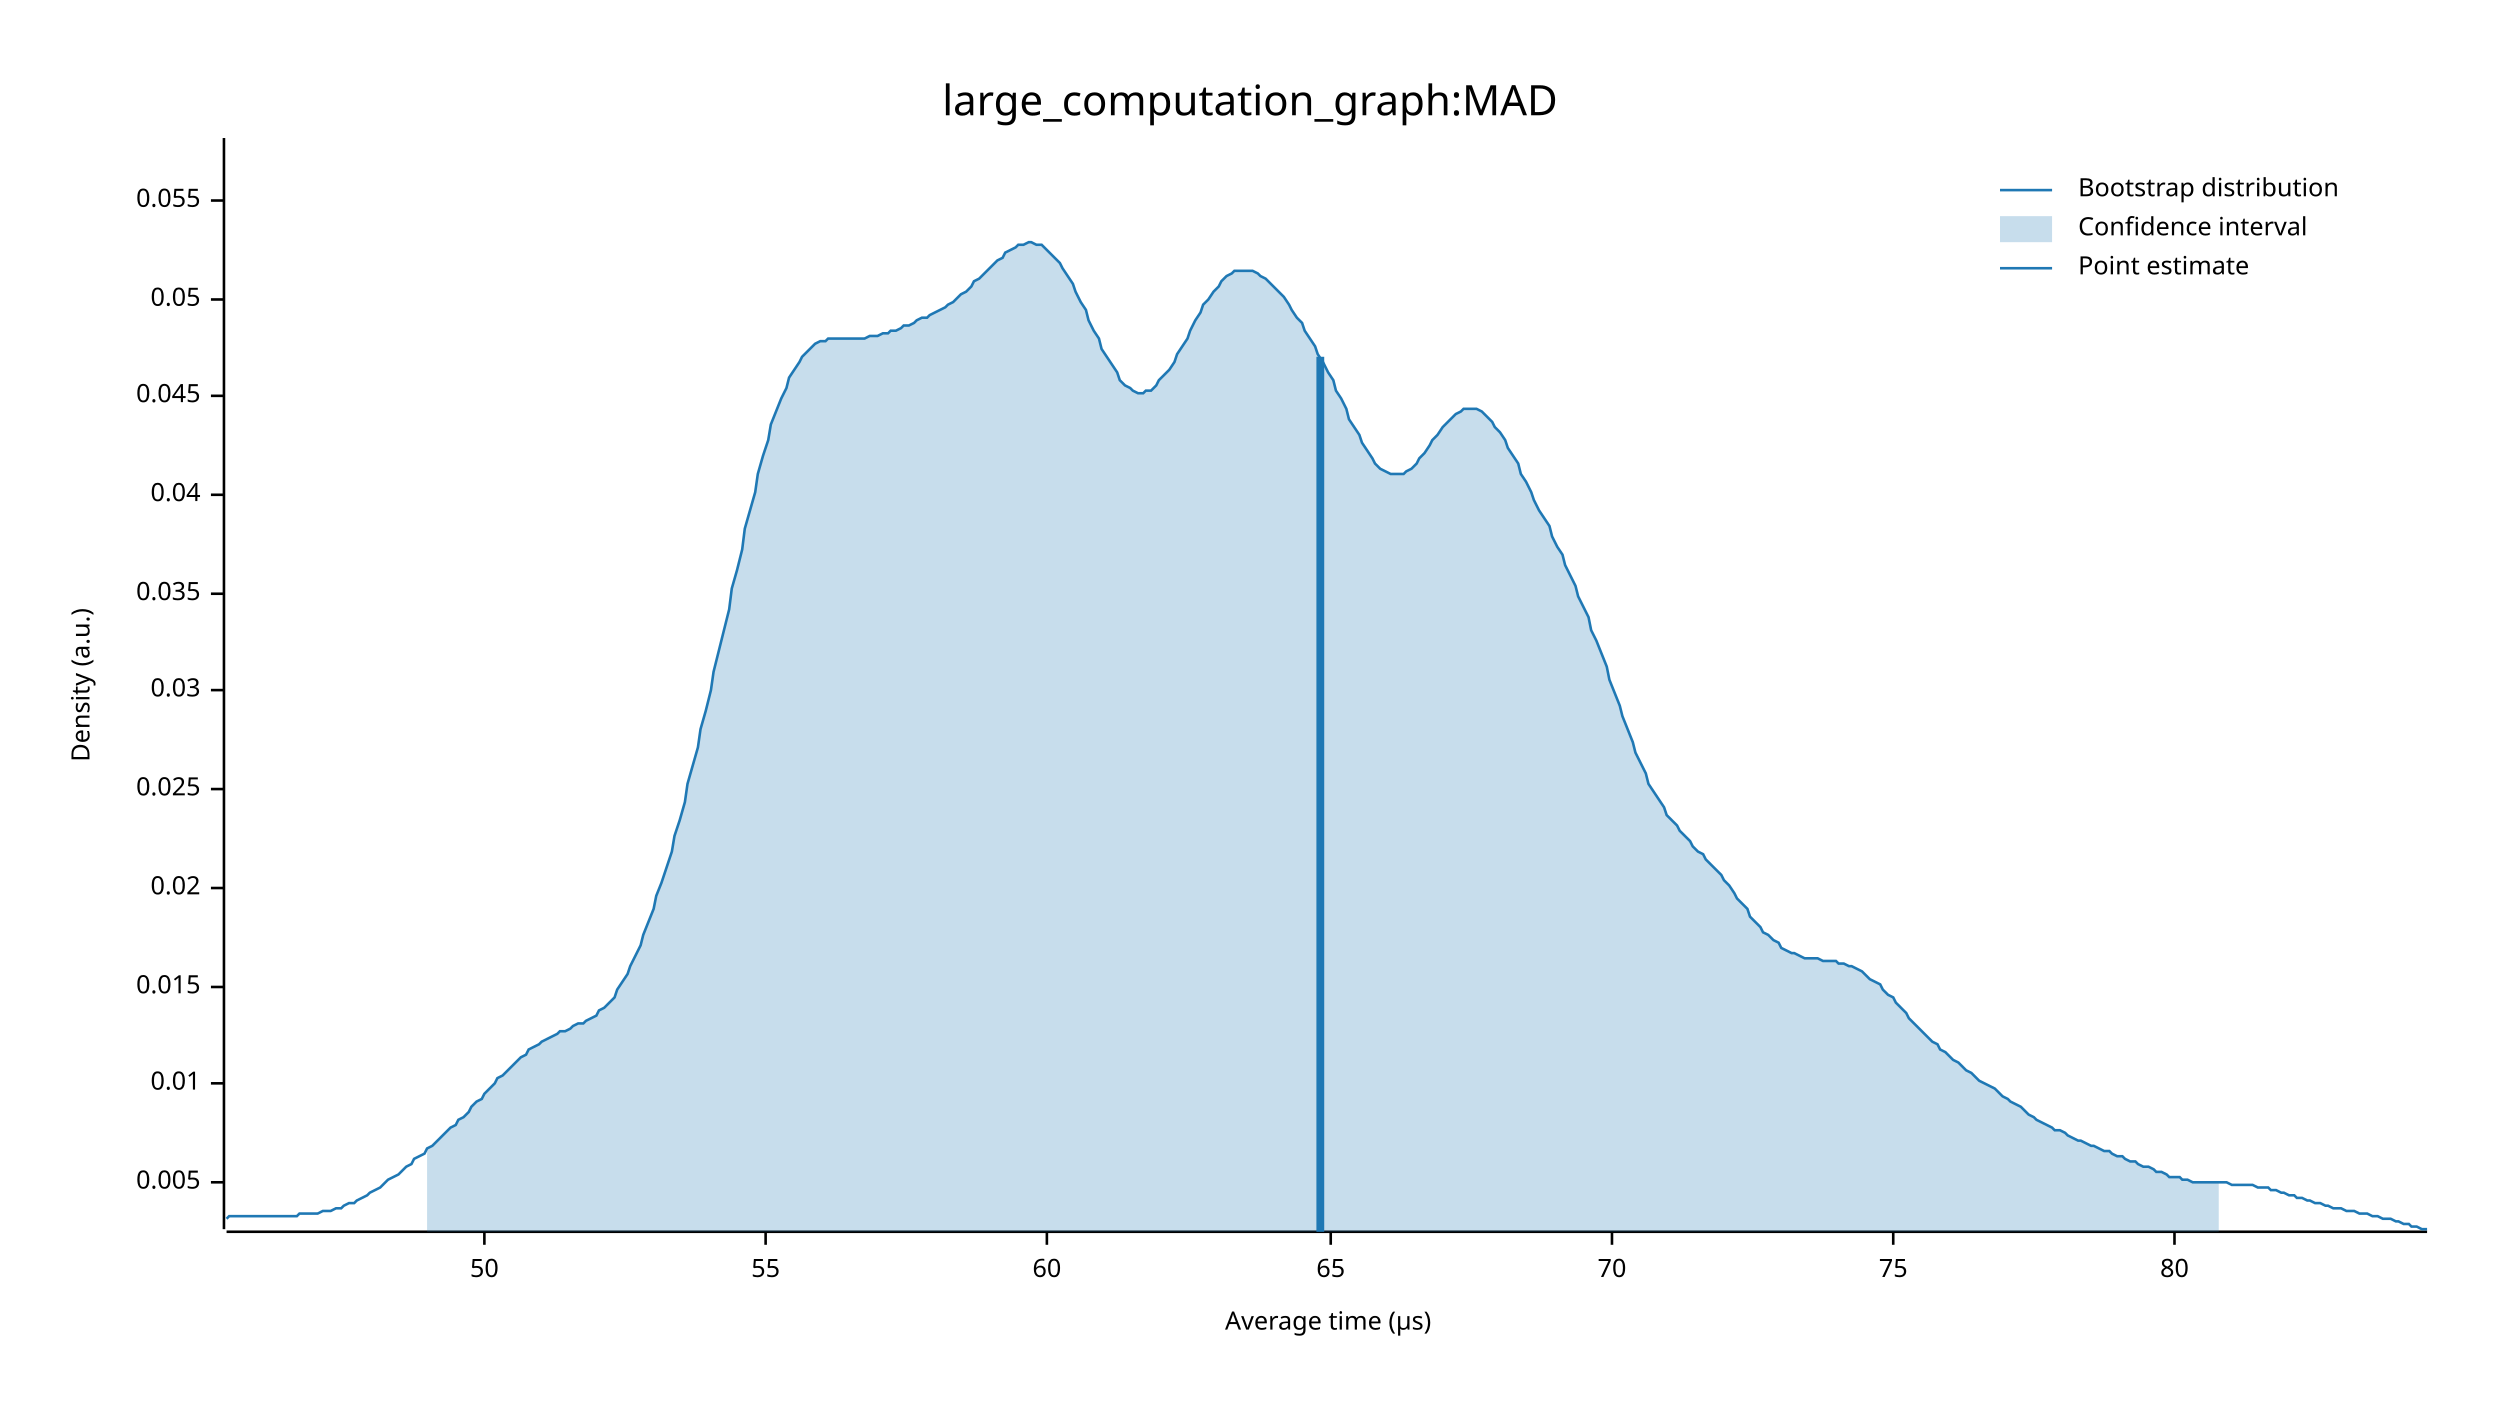
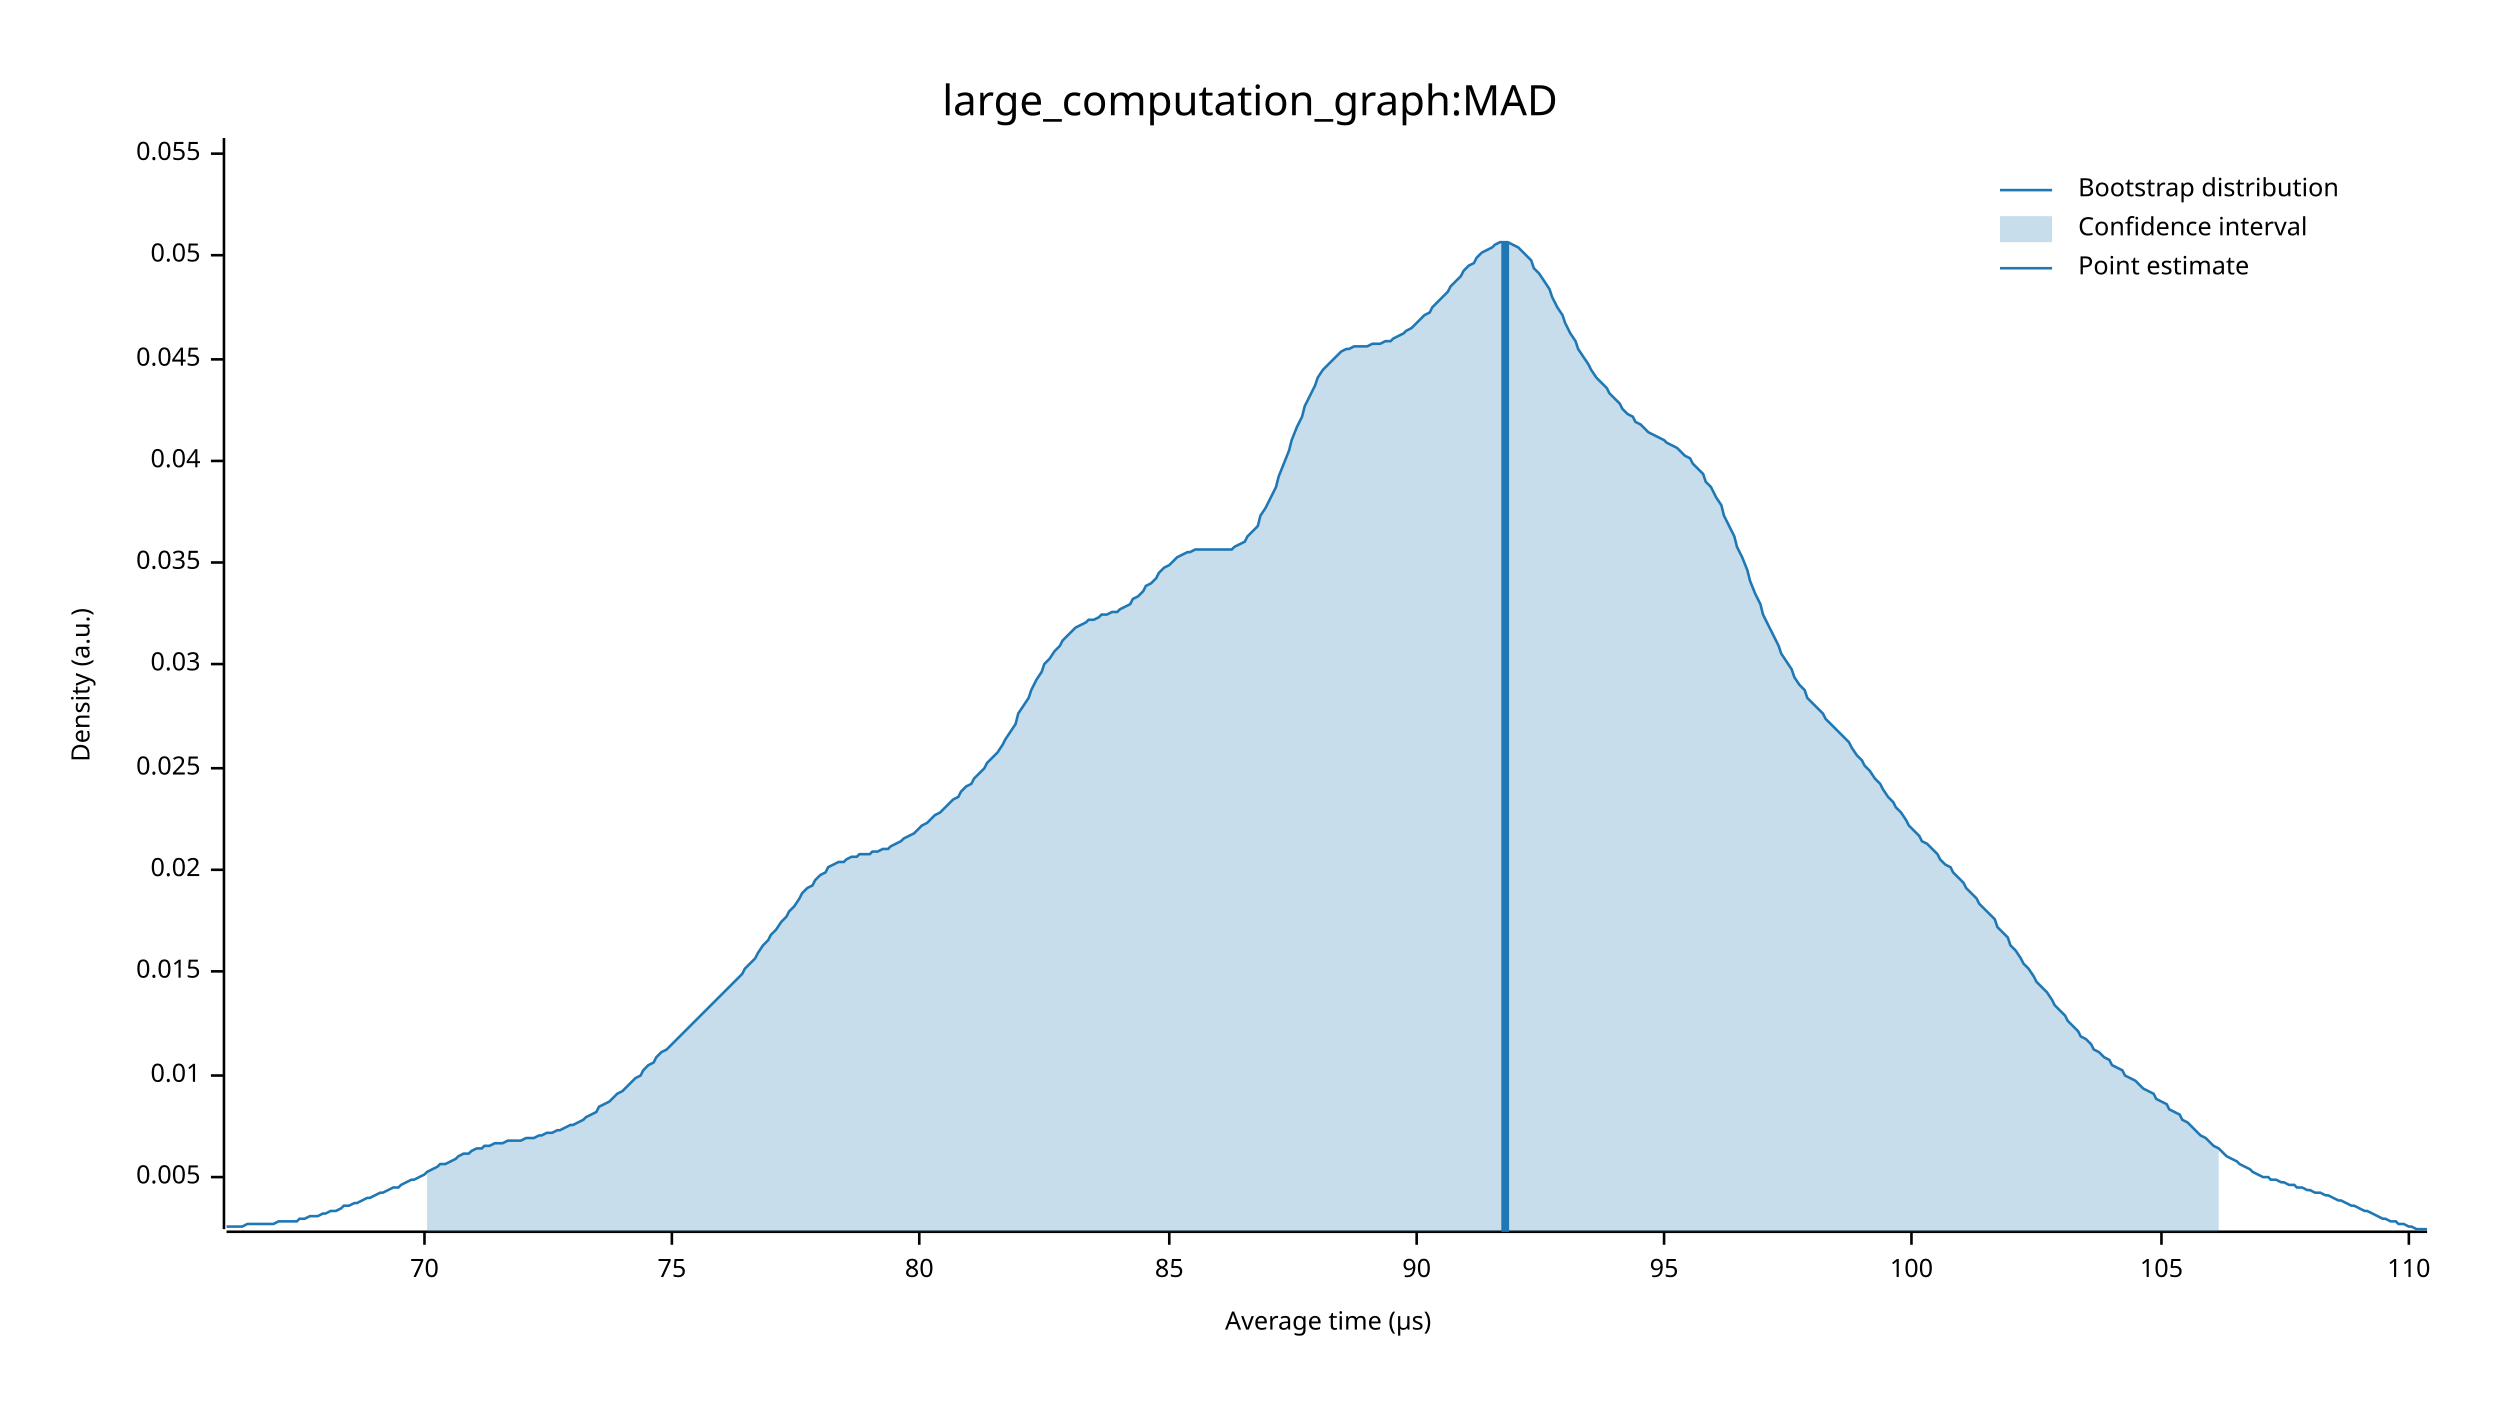
<svg xmlns="http://www.w3.org/2000/svg" width="960" height="540" viewBox="0 0 960 540">
  <text x="480" y="32" dy="0.76em" text-anchor="middle" font-family="sans-serif" font-size="16.129" opacity="1" fill="#000000">
large_computation_graph:MAD
</text>
  <text x="27" y="263" dy="0.76em" text-anchor="middle" font-family="sans-serif" font-size="9.677" opacity="1" fill="#000000" transform="rotate(270, 27, 263)">
Density (a.u.)
</text>
  <text x="510" y="513" dy="-0.5ex" text-anchor="middle" font-family="sans-serif" font-size="9.677" opacity="1" fill="#000000">
Average time (µs)
</text>
  <polyline fill="none" opacity="1" stroke="#000000" stroke-width="1" points="86,53 86,472 " />
-   <text x="77" y="454" dy="0.5ex" text-anchor="end" font-family="sans-serif" font-size="9.677" opacity="1" fill="#000000">
+   <text x="77" y="452" dy="0.5ex" text-anchor="end" font-family="sans-serif" font-size="9.677" opacity="1" fill="#000000">
0.005
</text>
-   <polyline fill="none" opacity="1" stroke="#000000" stroke-width="1" points="81,454 86,454 " />
-   <text x="77" y="416" dy="0.5ex" text-anchor="end" font-family="sans-serif" font-size="9.677" opacity="1" fill="#000000">
+   <polyline fill="none" opacity="1" stroke="#000000" stroke-width="1" points="81,452 86,452 " />
+   <text x="77" y="413" dy="0.5ex" text-anchor="end" font-family="sans-serif" font-size="9.677" opacity="1" fill="#000000">
0.01
</text>
-   <polyline fill="none" opacity="1" stroke="#000000" stroke-width="1" points="81,416 86,416 " />
-   <text x="77" y="379" dy="0.5ex" text-anchor="end" font-family="sans-serif" font-size="9.677" opacity="1" fill="#000000">
+   <polyline fill="none" opacity="1" stroke="#000000" stroke-width="1" points="81,413 86,413 " />
+   <text x="77" y="373" dy="0.5ex" text-anchor="end" font-family="sans-serif" font-size="9.677" opacity="1" fill="#000000">
0.015
</text>
-   <polyline fill="none" opacity="1" stroke="#000000" stroke-width="1" points="81,379 86,379 " />
-   <text x="77" y="341" dy="0.5ex" text-anchor="end" font-family="sans-serif" font-size="9.677" opacity="1" fill="#000000">
+   <polyline fill="none" opacity="1" stroke="#000000" stroke-width="1" points="81,373 86,373 " />
+   <text x="77" y="334" dy="0.5ex" text-anchor="end" font-family="sans-serif" font-size="9.677" opacity="1" fill="#000000">
0.02
</text>
-   <polyline fill="none" opacity="1" stroke="#000000" stroke-width="1" points="81,341 86,341 " />
-   <text x="77" y="303" dy="0.5ex" text-anchor="end" font-family="sans-serif" font-size="9.677" opacity="1" fill="#000000">
+   <polyline fill="none" opacity="1" stroke="#000000" stroke-width="1" points="81,334 86,334 " />
+   <text x="77" y="295" dy="0.5ex" text-anchor="end" font-family="sans-serif" font-size="9.677" opacity="1" fill="#000000">
0.025
</text>
-   <polyline fill="none" opacity="1" stroke="#000000" stroke-width="1" points="81,303 86,303 " />
-   <text x="77" y="265" dy="0.5ex" text-anchor="end" font-family="sans-serif" font-size="9.677" opacity="1" fill="#000000">
+   <polyline fill="none" opacity="1" stroke="#000000" stroke-width="1" points="81,295 86,295 " />
+   <text x="77" y="255" dy="0.5ex" text-anchor="end" font-family="sans-serif" font-size="9.677" opacity="1" fill="#000000">
0.03
</text>
-   <polyline fill="none" opacity="1" stroke="#000000" stroke-width="1" points="81,265 86,265 " />
-   <text x="77" y="228" dy="0.5ex" text-anchor="end" font-family="sans-serif" font-size="9.677" opacity="1" fill="#000000">
+   <polyline fill="none" opacity="1" stroke="#000000" stroke-width="1" points="81,255 86,255 " />
+   <text x="77" y="216" dy="0.5ex" text-anchor="end" font-family="sans-serif" font-size="9.677" opacity="1" fill="#000000">
0.035
</text>
-   <polyline fill="none" opacity="1" stroke="#000000" stroke-width="1" points="81,228 86,228 " />
-   <text x="77" y="190" dy="0.5ex" text-anchor="end" font-family="sans-serif" font-size="9.677" opacity="1" fill="#000000">
+   <polyline fill="none" opacity="1" stroke="#000000" stroke-width="1" points="81,216 86,216 " />
+   <text x="77" y="177" dy="0.5ex" text-anchor="end" font-family="sans-serif" font-size="9.677" opacity="1" fill="#000000">
0.04
</text>
-   <polyline fill="none" opacity="1" stroke="#000000" stroke-width="1" points="81,190 86,190 " />
-   <text x="77" y="152" dy="0.5ex" text-anchor="end" font-family="sans-serif" font-size="9.677" opacity="1" fill="#000000">
+   <polyline fill="none" opacity="1" stroke="#000000" stroke-width="1" points="81,177 86,177 " />
+   <text x="77" y="138" dy="0.5ex" text-anchor="end" font-family="sans-serif" font-size="9.677" opacity="1" fill="#000000">
0.045
</text>
-   <polyline fill="none" opacity="1" stroke="#000000" stroke-width="1" points="81,152 86,152 " />
-   <text x="77" y="115" dy="0.5ex" text-anchor="end" font-family="sans-serif" font-size="9.677" opacity="1" fill="#000000">
+   <polyline fill="none" opacity="1" stroke="#000000" stroke-width="1" points="81,138 86,138 " />
+   <text x="77" y="98" dy="0.5ex" text-anchor="end" font-family="sans-serif" font-size="9.677" opacity="1" fill="#000000">
0.05
</text>
-   <polyline fill="none" opacity="1" stroke="#000000" stroke-width="1" points="81,115 86,115 " />
-   <text x="77" y="77" dy="0.5ex" text-anchor="end" font-family="sans-serif" font-size="9.677" opacity="1" fill="#000000">
+   <polyline fill="none" opacity="1" stroke="#000000" stroke-width="1" points="81,98 86,98 " />
+   <text x="77" y="59" dy="0.5ex" text-anchor="end" font-family="sans-serif" font-size="9.677" opacity="1" fill="#000000">
0.055
</text>
-   <polyline fill="none" opacity="1" stroke="#000000" stroke-width="1" points="81,77 86,77 " />
+   <polyline fill="none" opacity="1" stroke="#000000" stroke-width="1" points="81,59 86,59 " />
  <polyline fill="none" opacity="1" stroke="#000000" stroke-width="1" points="87,473 932,473 " />
-   <text x="186" y="483" dy="0.76em" text-anchor="middle" font-family="sans-serif" font-size="9.677" opacity="1" fill="#000000">
- 50
- </text>
-   <polyline fill="none" opacity="1" stroke="#000000" stroke-width="1" points="186,473 186,478 " />
-   <text x="294" y="483" dy="0.76em" text-anchor="middle" font-family="sans-serif" font-size="9.677" opacity="1" fill="#000000">
- 55
- </text>
-   <polyline fill="none" opacity="1" stroke="#000000" stroke-width="1" points="294,473 294,478 " />
-   <text x="402" y="483" dy="0.76em" text-anchor="middle" font-family="sans-serif" font-size="9.677" opacity="1" fill="#000000">
- 60
- </text>
-   <polyline fill="none" opacity="1" stroke="#000000" stroke-width="1" points="402,473 402,478 " />
-   <text x="511" y="483" dy="0.76em" text-anchor="middle" font-family="sans-serif" font-size="9.677" opacity="1" fill="#000000">
- 65
- </text>
-   <polyline fill="none" opacity="1" stroke="#000000" stroke-width="1" points="511,473 511,478 " />
-   <text x="619" y="483" dy="0.76em" text-anchor="middle" font-family="sans-serif" font-size="9.677" opacity="1" fill="#000000">
+   <text x="163" y="483" dy="0.76em" text-anchor="middle" font-family="sans-serif" font-size="9.677" opacity="1" fill="#000000">
70
</text>
-   <polyline fill="none" opacity="1" stroke="#000000" stroke-width="1" points="619,473 619,478 " />
-   <text x="727" y="483" dy="0.76em" text-anchor="middle" font-family="sans-serif" font-size="9.677" opacity="1" fill="#000000">
+   <polyline fill="none" opacity="1" stroke="#000000" stroke-width="1" points="163,473 163,478 " />
+   <text x="258" y="483" dy="0.76em" text-anchor="middle" font-family="sans-serif" font-size="9.677" opacity="1" fill="#000000">
75
</text>
-   <polyline fill="none" opacity="1" stroke="#000000" stroke-width="1" points="727,473 727,478 " />
-   <text x="835" y="483" dy="0.76em" text-anchor="middle" font-family="sans-serif" font-size="9.677" opacity="1" fill="#000000">
+   <polyline fill="none" opacity="1" stroke="#000000" stroke-width="1" points="258,473 258,478 " />
+   <text x="353" y="483" dy="0.76em" text-anchor="middle" font-family="sans-serif" font-size="9.677" opacity="1" fill="#000000">
80
</text>
-   <polyline fill="none" opacity="1" stroke="#000000" stroke-width="1" points="835,473 835,478 " />
-   <polyline fill="none" opacity="1" stroke="#1F78B4" stroke-width="1" points="87,468 88,467 90,467 92,467 93,467 95,467 97,467 98,467 100,467 102,467 103,467 105,467 107,467 109,467 110,467 112,467 114,467 115,466 117,466 119,466 120,466 122,466 124,465 125,465 127,465 129,464 131,464 132,463 134,462 136,462 137,461 139,460 141,459 142,458 144,457 146,456 147,455 149,453 151,452 153,451 154,450 156,448 158,447 159,445 161,444 163,443 164,441 166,440 168,438 169,437 171,435 173,433 175,432 176,430 178,429 180,427 181,425 183,423 185,422 186,420 188,418 190,416 191,414 193,413 195,411 197,409 198,408 200,406 202,405 203,403 205,402 207,401 208,400 210,399 212,398 214,397 215,396 217,396 219,395 220,394 222,393 224,393 225,392 227,391 229,390 230,388 232,387 234,385 236,383 237,380 239,377 241,374 242,371 244,367 246,363 247,359 249,354 251,349 252,344 254,339 256,333 258,327 259,321 261,315 263,308 264,301 266,294 268,287 269,280 271,273 273,265 274,258 276,250 278,242 280,234 281,226 283,219 285,211 286,203 288,196 290,189 291,182 293,175 295,169 296,163 298,158 300,153 302,149 303,145 305,142 307,139 308,137 310,135 312,133 313,132 315,131 317,131 318,130 320,130 322,130 324,130 325,130 327,130 329,130 330,130 332,130 334,129 335,129 337,129 339,128 341,128 342,127 344,127 346,126 347,125 349,125 351,124 352,123 354,122 356,122 357,121 359,120 361,119 363,118 364,117 366,116 368,114 369,113 371,112 373,110 374,108 376,107 378,105 379,104 381,102 383,100 385,99 386,97 388,96 390,95 391,94 393,94 395,93 396,93 398,94 400,94 401,95 403,97 405,99 407,101 408,103 410,106 412,109 413,112 415,116 417,119 418,123 420,127 422,130 423,134 425,137 427,140 429,143 430,146 432,148 434,149 435,150 437,151 439,151 440,150 442,150 444,148 445,146 447,144 449,142 451,139 452,136 454,133 456,130 457,127 459,123 461,120 462,117 464,115 466,112 468,110 469,108 471,106 473,105 474,104 476,104 478,104 479,104 481,104 483,105 484,106 486,107 488,109 490,111 491,112 493,114 495,117 496,119 498,122 500,124 501,127 503,130 505,133 506,136 508,139 510,143 512,146 513,150 515,153 517,157 518,161 520,164 522,167 523,170 525,173 527,176 528,178 530,180 532,181 534,182 535,182 537,182 539,182 540,181 542,180 544,178 545,176 547,174 549,171 550,169 552,167 554,164 556,162 557,161 559,159 561,158 562,157 564,157 566,157 567,157 569,158 571,160 573,162 574,164 576,166 578,169 579,172 581,175 583,178 584,182 586,185 588,189 589,192 591,196 593,199 595,202 596,206 598,210 600,213 601,217 603,221 605,225 606,229 608,233 610,237 611,242 613,246 615,251 617,256 618,261 620,266 622,271 623,275 625,280 627,285 628,289 630,293 632,297 633,301 635,304 637,307 639,310 640,313 642,315 644,317 645,319 647,321 649,323 650,325 652,327 654,328 655,330 657,332 659,334 661,336 662,338 664,340 666,343 667,345 669,347 671,349 672,352 674,354 676,356 677,358 679,359 681,361 683,362 684,364 686,365 688,366 689,366 691,367 693,368 694,368 696,368 698,368 700,369 701,369 703,369 705,369 706,370 708,370 710,371 711,371 713,372 715,373 716,374 718,376 720,377 722,378 723,380 725,382 727,383 728,385 730,387 732,389 733,391 735,393 737,395 738,396 740,398 742,400 744,401 745,403 747,404 749,406 750,407 752,408 754,410 755,411 757,412 759,414 760,415 762,416 764,417 766,418 767,419 769,421 771,422 772,423 774,424 776,425 777,426 779,428 781,429 782,430 784,431 786,432 788,433 789,434 791,434 793,435 794,436 796,437 798,438 799,438 801,439 803,440 804,440 806,441 808,442 810,442 811,443 813,444 815,444 816,445 818,446 820,446 821,447 823,448 825,448 827,449 828,450 830,450 832,451 833,452 835,452 837,452 838,453 840,453 842,454 843,454 845,454 847,454 849,454 850,454 852,454 854,454 855,454 857,455 859,455 860,455 862,455 864,455 865,455 867,456 869,456 871,456 872,457 874,457 876,458 877,458 879,459 881,459 882,460 884,460 886,461 887,461 889,462 891,462 893,463 894,463 896,464 898,464 899,464 901,465 903,465 904,465 906,466 908,466 909,466 911,467 913,467 915,468 916,468 918,468 920,469 921,469 923,470 925,470 926,471 928,471 930,472 932,472 " />
-   <polygon opacity="0.25" fill="#1F78B4" points="164,441 166,440 168,438 169,437 171,435 173,433 175,432 176,430 178,429 180,427 181,425 183,423 185,422 186,420 188,418 190,416 191,414 193,413 195,411 197,409 198,408 200,406 202,405 203,403 205,402 207,401 208,400 210,399 212,398 214,397 215,396 217,396 219,395 220,394 222,393 224,393 225,392 227,391 229,390 230,388 232,387 234,385 236,383 237,380 239,377 241,374 242,371 244,367 246,363 247,359 249,354 251,349 252,344 254,339 256,333 258,327 259,321 261,315 263,308 264,301 266,294 268,287 269,280 271,273 273,265 274,258 276,250 278,242 280,234 281,226 283,219 285,211 286,203 288,196 290,189 291,182 293,175 295,169 296,163 298,158 300,153 302,149 303,145 305,142 307,139 308,137 310,135 312,133 313,132 315,131 317,131 318,130 320,130 322,130 324,130 325,130 327,130 329,130 330,130 332,130 334,129 335,129 337,129 339,128 341,128 342,127 344,127 346,126 347,125 349,125 351,124 352,123 354,122 356,122 357,121 359,120 361,119 363,118 364,117 366,116 368,114 369,113 371,112 373,110 374,108 376,107 378,105 379,104 381,102 383,100 385,99 386,97 388,96 390,95 391,94 393,94 395,93 396,93 398,94 400,94 401,95 403,97 405,99 407,101 408,103 410,106 412,109 413,112 415,116 417,119 418,123 420,127 422,130 423,134 425,137 427,140 429,143 430,146 432,148 434,149 435,150 437,151 439,151 440,150 442,150 444,148 445,146 447,144 449,142 451,139 452,136 454,133 456,130 457,127 459,123 461,120 462,117 464,115 466,112 468,110 469,108 471,106 473,105 474,104 476,104 478,104 479,104 481,104 483,105 484,106 486,107 488,109 490,111 491,112 493,114 495,117 496,119 498,122 500,124 501,127 503,130 505,133 506,136 508,139 510,143 512,146 513,150 515,153 517,157 518,161 520,164 522,167 523,170 525,173 527,176 528,178 530,180 532,181 534,182 535,182 537,182 539,182 540,181 542,180 544,178 545,176 547,174 549,171 550,169 552,167 554,164 556,162 557,161 559,159 561,158 562,157 564,157 566,157 567,157 569,158 571,160 573,162 574,164 576,166 578,169 579,172 581,175 583,178 584,182 586,185 588,189 589,192 591,196 593,199 595,202 596,206 598,210 600,213 601,217 603,221 605,225 606,229 608,233 610,237 611,242 613,246 615,251 617,256 618,261 620,266 622,271 623,275 625,280 627,285 628,289 630,293 632,297 633,301 635,304 637,307 639,310 640,313 642,315 644,317 645,319 647,321 649,323 650,325 652,327 654,328 655,330 657,332 659,334 661,336 662,338 664,340 666,343 667,345 669,347 671,349 672,352 674,354 676,356 677,358 679,359 681,361 683,362 684,364 686,365 688,366 689,366 691,367 693,368 694,368 696,368 698,368 700,369 701,369 703,369 705,369 706,370 708,370 710,371 711,371 713,372 715,373 716,374 718,376 720,377 722,378 723,380 725,382 727,383 728,385 730,387 732,389 733,391 735,393 737,395 738,396 740,398 742,400 744,401 745,403 747,404 749,406 750,407 752,408 754,410 755,411 757,412 759,414 760,415 762,416 764,417 766,418 767,419 769,421 771,422 772,423 774,424 776,425 777,426 779,428 781,429 782,430 784,431 786,432 788,433 789,434 791,434 793,435 794,436 796,437 798,438 799,438 801,439 803,440 804,440 806,441 808,442 810,442 811,443 813,444 815,444 816,445 818,446 820,446 821,447 823,448 825,448 827,449 828,450 830,450 832,451 833,452 835,452 837,452 838,453 840,453 842,454 843,454 845,454 847,454 849,454 850,454 852,454 852,473 164,473 " />
-   <polyline fill="none" opacity="1" stroke="#1F78B4" stroke-width="3" points="507,473 507,137 " />
+   <polyline fill="none" opacity="1" stroke="#000000" stroke-width="1" points="353,473 353,478 " />
+   <text x="449" y="483" dy="0.76em" text-anchor="middle" font-family="sans-serif" font-size="9.677" opacity="1" fill="#000000">
+ 85
+ </text>
+   <polyline fill="none" opacity="1" stroke="#000000" stroke-width="1" points="449,473 449,478 " />
+   <text x="544" y="483" dy="0.76em" text-anchor="middle" font-family="sans-serif" font-size="9.677" opacity="1" fill="#000000">
+ 90
+ </text>
+   <polyline fill="none" opacity="1" stroke="#000000" stroke-width="1" points="544,473 544,478 " />
+   <text x="639" y="483" dy="0.76em" text-anchor="middle" font-family="sans-serif" font-size="9.677" opacity="1" fill="#000000">
+ 95
+ </text>
+   <polyline fill="none" opacity="1" stroke="#000000" stroke-width="1" points="639,473 639,478 " />
+   <text x="734" y="483" dy="0.76em" text-anchor="middle" font-family="sans-serif" font-size="9.677" opacity="1" fill="#000000">
+ 100
+ </text>
+   <polyline fill="none" opacity="1" stroke="#000000" stroke-width="1" points="734,473 734,478 " />
+   <text x="830" y="483" dy="0.76em" text-anchor="middle" font-family="sans-serif" font-size="9.677" opacity="1" fill="#000000">
+ 105
+ </text>
+   <polyline fill="none" opacity="1" stroke="#000000" stroke-width="1" points="830,473 830,478 " />
+   <text x="925" y="483" dy="0.76em" text-anchor="middle" font-family="sans-serif" font-size="9.677" opacity="1" fill="#000000">
+ 110
+ </text>
+   <polyline fill="none" opacity="1" stroke="#000000" stroke-width="1" points="925,473 925,478 " />
+   <polyline fill="none" opacity="1" stroke="#1F78B4" stroke-width="1" points="87,471 88,471 90,471 92,471 93,471 95,470 97,470 98,470 100,470 102,470 103,470 105,470 107,469 109,469 110,469 112,469 114,469 115,468 117,468 119,467 120,467 122,467 124,466 125,466 127,465 129,465 131,464 132,463 134,463 136,462 137,462 139,461 141,460 142,460 144,459 146,458 147,458 149,457 151,456 153,456 154,455 156,454 158,453 159,453 161,452 163,451 164,450 166,449 168,448 169,447 171,447 173,446 175,445 176,444 178,443 180,443 181,442 183,441 185,441 186,440 188,440 190,439 191,439 193,439 195,438 197,438 198,438 200,438 202,437 203,437 205,437 207,436 208,436 210,435 212,435 214,434 215,434 217,433 219,432 220,432 222,431 224,430 225,429 227,428 229,427 230,425 232,424 234,423 236,421 237,420 239,419 241,417 242,416 244,414 246,413 247,411 249,409 251,408 252,406 254,404 256,403 258,401 259,400 261,398 263,396 264,395 266,393 268,391 269,390 271,388 273,386 274,385 276,383 278,381 280,379 281,378 283,376 285,374 286,372 288,370 290,368 291,366 293,363 295,361 296,359 298,357 300,354 302,352 303,350 305,348 307,345 308,343 310,341 312,340 313,338 315,336 317,335 318,333 320,332 322,331 324,331 325,330 327,329 329,329 330,328 332,328 334,328 335,327 337,327 339,326 341,326 342,325 344,324 346,323 347,322 349,321 351,320 352,319 354,317 356,316 357,315 359,313 361,312 363,310 364,309 366,307 368,306 369,304 371,302 373,301 374,299 376,297 378,295 379,293 381,291 383,289 385,286 386,284 388,281 390,278 391,274 393,271 395,268 396,265 398,261 400,258 401,255 403,253 405,250 407,248 408,246 410,244 412,242 413,241 415,240 417,239 418,238 420,238 422,237 423,236 425,236 427,235 429,235 430,234 432,233 434,232 435,230 437,229 439,227 440,225 442,224 444,222 445,220 447,218 449,217 451,215 452,214 454,213 456,212 457,212 459,211 461,211 462,211 464,211 466,211 468,211 469,211 471,211 473,211 474,210 476,209 478,208 479,206 481,204 483,202 484,198 486,195 488,191 490,187 491,183 493,178 495,173 496,169 498,164 500,160 501,156 503,152 505,148 506,145 508,142 510,140 512,138 513,137 515,135 517,134 518,134 520,133 522,133 523,133 525,133 527,132 528,132 530,132 532,131 534,131 535,130 537,129 539,128 540,127 542,126 544,124 545,123 547,121 549,120 550,118 552,116 554,114 556,112 557,110 559,108 561,106 562,104 564,102 566,101 567,99 569,97 571,96 573,95 574,94 576,93 578,93 579,93 581,94 583,95 584,96 586,98 588,100 589,103 591,105 593,108 595,111 596,114 598,118 600,121 601,124 603,128 605,131 606,134 608,137 610,140 611,142 613,145 615,147 617,149 618,151 620,153 622,155 623,157 625,159 627,160 628,162 630,163 632,165 633,166 635,167 637,168 639,169 640,170 642,171 644,172 645,173 647,175 649,176 650,178 652,180 654,182 655,185 657,187 659,191 661,194 662,198 664,202 666,206 667,210 669,214 671,219 672,223 674,228 676,232 677,236 679,240 681,244 683,248 684,251 686,254 688,257 689,260 691,263 693,265 694,268 696,270 698,272 700,274 701,276 703,278 705,280 706,281 708,283 710,285 711,287 713,290 715,292 716,294 718,296 720,299 722,301 723,303 725,306 727,308 728,310 730,312 732,315 733,317 735,319 737,321 738,323 740,324 742,326 744,328 745,330 747,332 749,333 750,335 752,337 754,339 755,341 757,343 759,345 760,347 762,349 764,351 766,353 767,356 769,358 771,360 772,363 774,365 776,368 777,370 779,372 781,375 782,377 784,379 786,381 788,384 789,386 791,388 793,390 794,392 796,394 798,396 799,398 801,399 803,401 804,403 806,404 808,406 810,407 811,409 813,410 815,411 816,413 818,414 820,415 821,416 823,418 825,419 827,420 828,422 830,423 832,424 833,426 835,427 837,428 838,430 840,431 842,433 843,434 845,436 847,437 849,439 850,440 852,441 854,443 855,444 857,445 859,446 860,447 862,448 864,449 865,450 867,451 869,452 871,452 872,453 874,453 876,454 877,454 879,455 881,455 882,456 884,456 886,457 887,457 889,458 891,458 893,459 894,459 896,460 898,461 899,461 901,462 903,463 904,463 906,464 908,465 909,465 911,466 913,467 915,468 916,468 918,469 920,469 921,470 923,470 925,471 926,471 928,472 930,472 932,472 " />
+   <polygon opacity="0.25" fill="#1F78B4" points="164,450 166,449 168,448 169,447 171,447 173,446 175,445 176,444 178,443 180,443 181,442 183,441 185,441 186,440 188,440 190,439 191,439 193,439 195,438 197,438 198,438 200,438 202,437 203,437 205,437 207,436 208,436 210,435 212,435 214,434 215,434 217,433 219,432 220,432 222,431 224,430 225,429 227,428 229,427 230,425 232,424 234,423 236,421 237,420 239,419 241,417 242,416 244,414 246,413 247,411 249,409 251,408 252,406 254,404 256,403 258,401 259,400 261,398 263,396 264,395 266,393 268,391 269,390 271,388 273,386 274,385 276,383 278,381 280,379 281,378 283,376 285,374 286,372 288,370 290,368 291,366 293,363 295,361 296,359 298,357 300,354 302,352 303,350 305,348 307,345 308,343 310,341 312,340 313,338 315,336 317,335 318,333 320,332 322,331 324,331 325,330 327,329 329,329 330,328 332,328 334,328 335,327 337,327 339,326 341,326 342,325 344,324 346,323 347,322 349,321 351,320 352,319 354,317 356,316 357,315 359,313 361,312 363,310 364,309 366,307 368,306 369,304 371,302 373,301 374,299 376,297 378,295 379,293 381,291 383,289 385,286 386,284 388,281 390,278 391,274 393,271 395,268 396,265 398,261 400,258 401,255 403,253 405,250 407,248 408,246 410,244 412,242 413,241 415,240 417,239 418,238 420,238 422,237 423,236 425,236 427,235 429,235 430,234 432,233 434,232 435,230 437,229 439,227 440,225 442,224 444,222 445,220 447,218 449,217 451,215 452,214 454,213 456,212 457,212 459,211 461,211 462,211 464,211 466,211 468,211 469,211 471,211 473,211 474,210 476,209 478,208 479,206 481,204 483,202 484,198 486,195 488,191 490,187 491,183 493,178 495,173 496,169 498,164 500,160 501,156 503,152 505,148 506,145 508,142 510,140 512,138 513,137 515,135 517,134 518,134 520,133 522,133 523,133 525,133 527,132 528,132 530,132 532,131 534,131 535,130 537,129 539,128 540,127 542,126 544,124 545,123 547,121 549,120 550,118 552,116 554,114 556,112 557,110 559,108 561,106 562,104 564,102 566,101 567,99 569,97 571,96 573,95 574,94 576,93 578,93 579,93 581,94 583,95 584,96 586,98 588,100 589,103 591,105 593,108 595,111 596,114 598,118 600,121 601,124 603,128 605,131 606,134 608,137 610,140 611,142 613,145 615,147 617,149 618,151 620,153 622,155 623,157 625,159 627,160 628,162 630,163 632,165 633,166 635,167 637,168 639,169 640,170 642,171 644,172 645,173 647,175 649,176 650,178 652,180 654,182 655,185 657,187 659,191 661,194 662,198 664,202 666,206 667,210 669,214 671,219 672,223 674,228 676,232 677,236 679,240 681,244 683,248 684,251 686,254 688,257 689,260 691,263 693,265 694,268 696,270 698,272 700,274 701,276 703,278 705,280 706,281 708,283 710,285 711,287 713,290 715,292 716,294 718,296 720,299 722,301 723,303 725,306 727,308 728,310 730,312 732,315 733,317 735,319 737,321 738,323 740,324 742,326 744,328 745,330 747,332 749,333 750,335 752,337 754,339 755,341 757,343 759,345 760,347 762,349 764,351 766,353 767,356 769,358 771,360 772,363 774,365 776,368 777,370 779,372 781,375 782,377 784,379 786,381 788,384 789,386 791,388 793,390 794,392 796,394 798,396 799,398 801,399 803,401 804,403 806,404 808,406 810,407 811,409 813,410 815,411 816,413 818,414 820,415 821,416 823,418 825,419 827,420 828,422 830,423 832,424 833,426 835,427 837,428 838,430 840,431 842,433 843,434 845,436 847,437 849,439 850,440 852,441 852,473 164,473 " />
+   <polyline fill="none" opacity="1" stroke="#1F78B4" stroke-width="3" points="578,473 578,93 " />
  <text x="798" y="68" dy="0.76em" text-anchor="start" font-family="sans-serif" font-size="9.677" opacity="1" fill="#000000">
Bootstrap distribution
</text>
  <text x="798" y="83" dy="0.76em" text-anchor="start" font-family="sans-serif" font-size="9.677" opacity="1" fill="#000000">
Confidence interval
</text>
  <text x="798" y="98" dy="0.76em" text-anchor="start" font-family="sans-serif" font-size="9.677" opacity="1" fill="#000000">
Point estimate
</text>
  <polyline fill="none" opacity="1" stroke="#1F78B4" stroke-width="1" points="768,73 788,73 " />
  <rect x="768" y="83" width="20" height="10" opacity="0.25" fill="#1F78B4" stroke="none" />
  <polyline fill="none" opacity="1" stroke="#1F78B4" stroke-width="1" points="768,103 788,103 " />
</svg>
